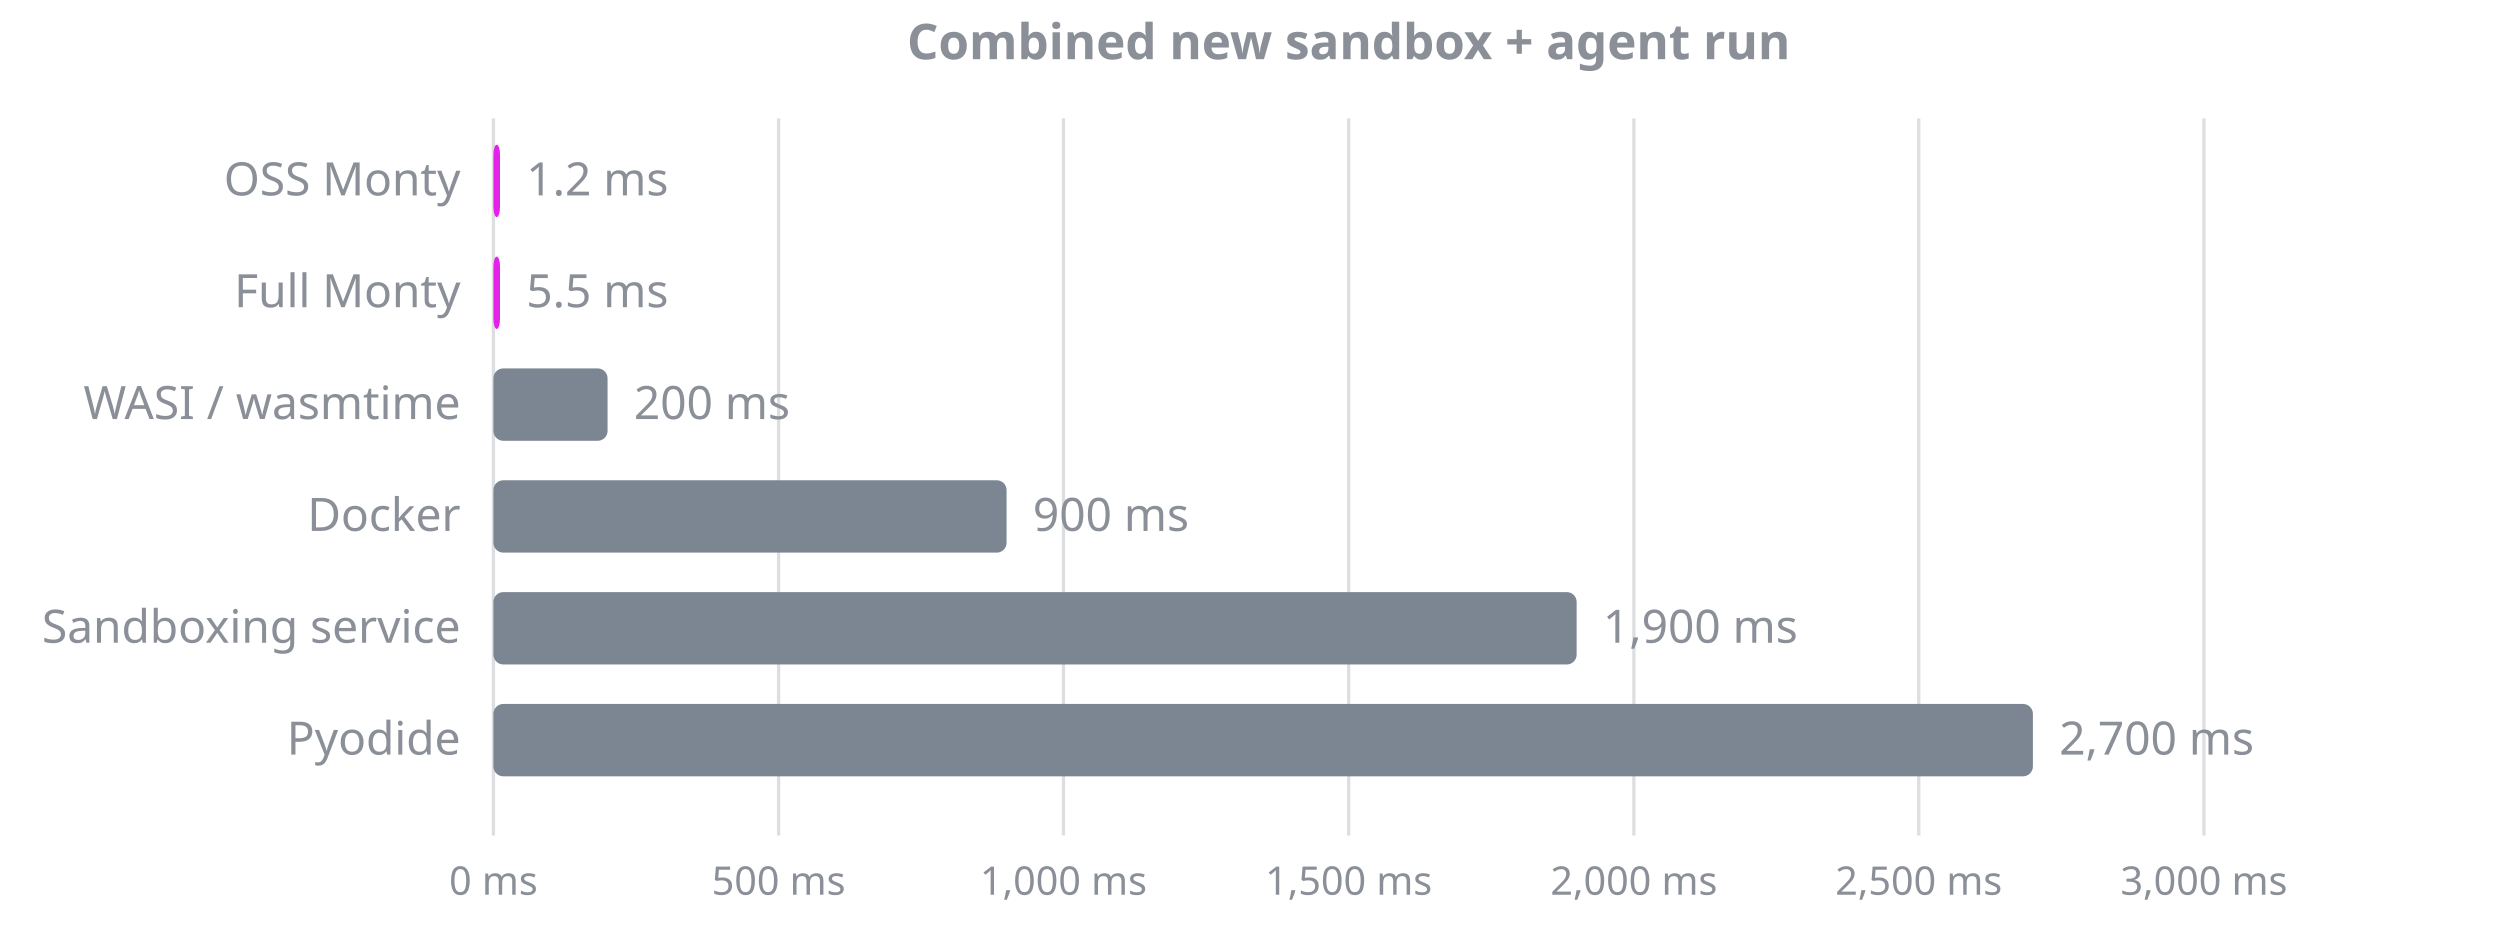
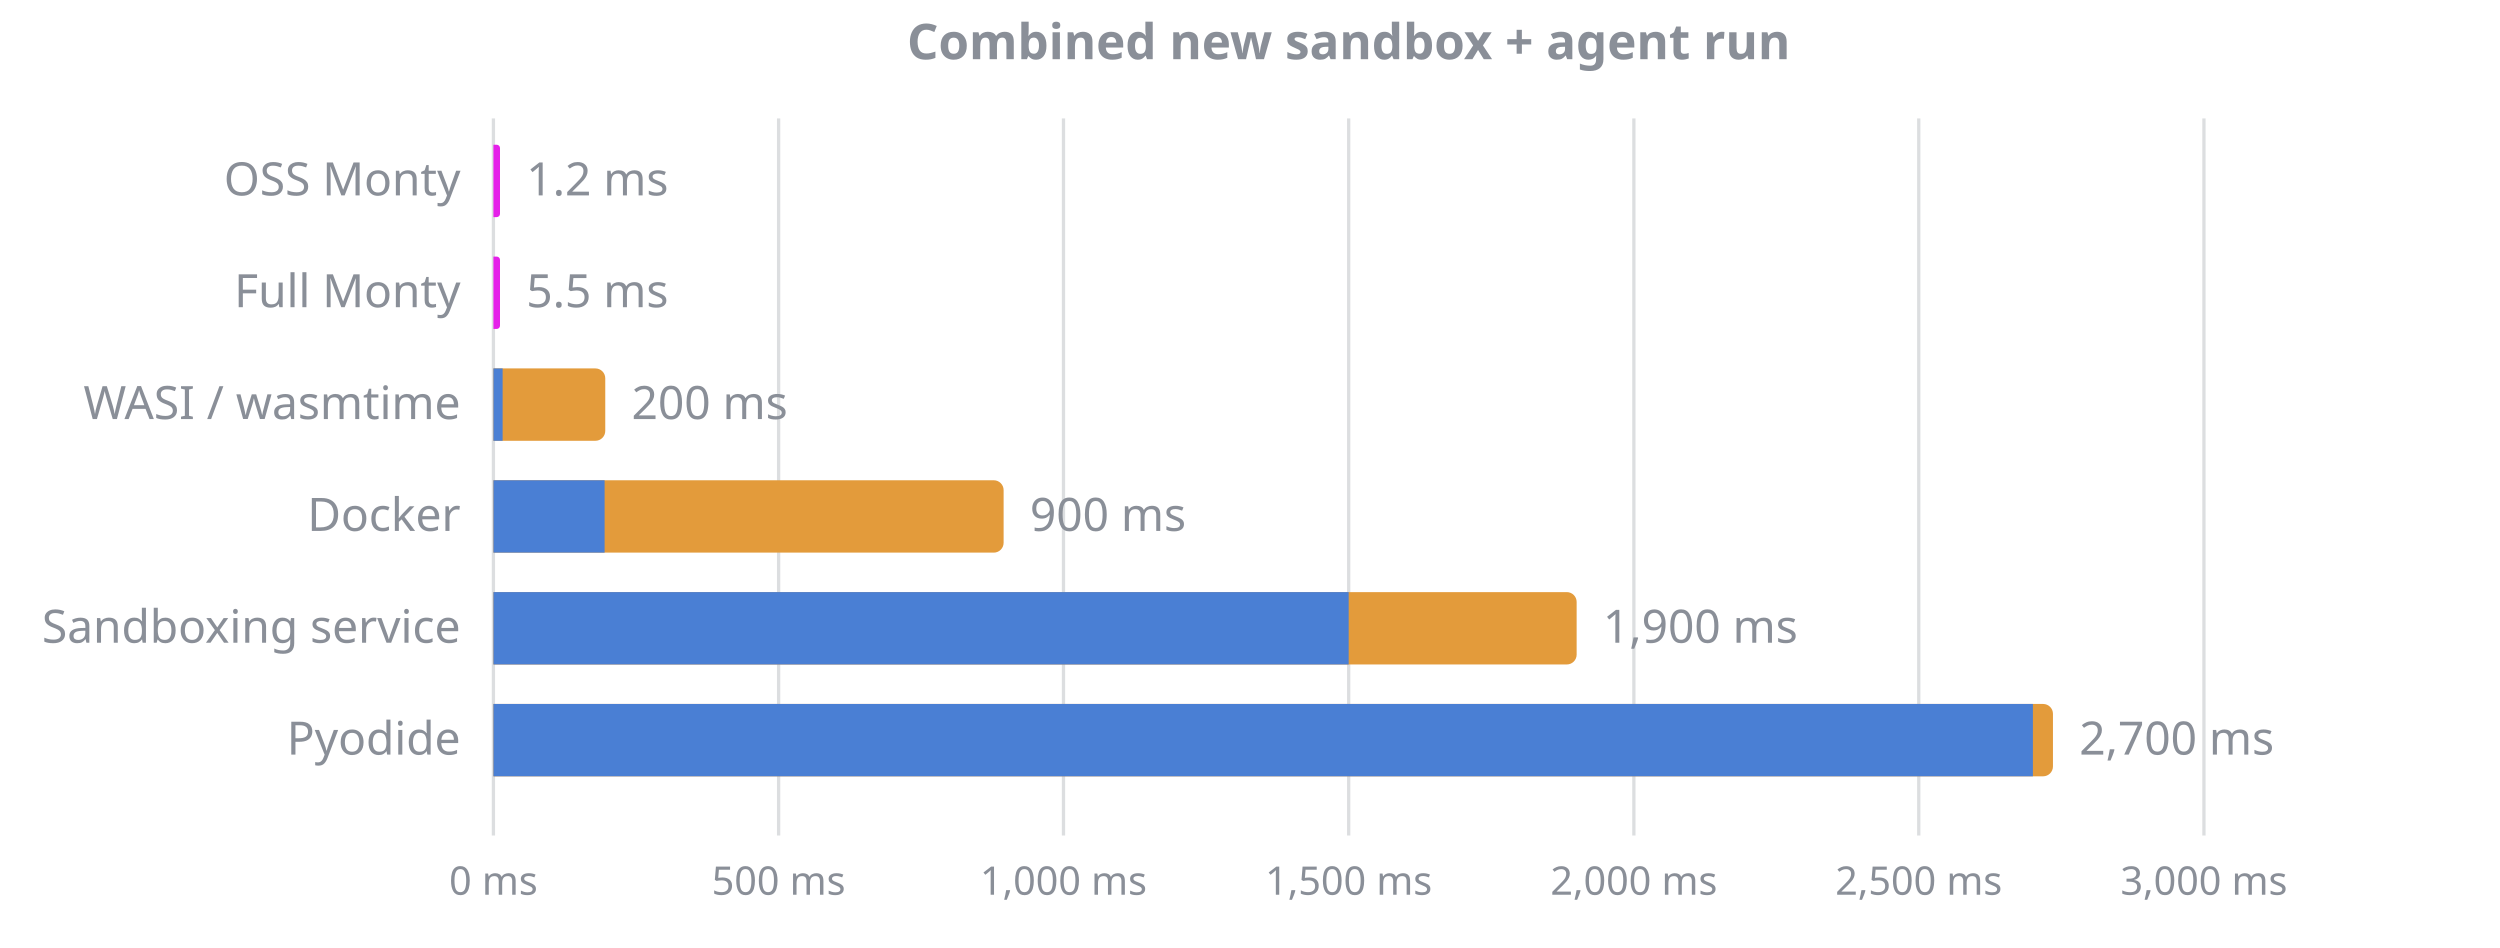
<svg xmlns="http://www.w3.org/2000/svg" width="760" height="288" viewBox="0 0 760 288" role="img" aria-labelledby="title">
  <text x="410.0" y="18" text-anchor="middle" fill="#8a8f98" font-size="15" font-weight="600" font-family="ui-sans-serif, system-ui, sans-serif">Combined new sandbox + agent run</text>
  <line x1="150.0" y1="36" x2="150.0" y2="254" stroke="#8a8f98" stroke-opacity="0.3" />
  <text x="150.0" y="272" text-anchor="middle" fill="#8a8f98" font-size="12" font-family="ui-sans-serif, system-ui, sans-serif">0 ms</text>
  <line x1="236.7" y1="36" x2="236.7" y2="254" stroke="#8a8f98" stroke-opacity="0.3" />
  <text x="236.7" y="272" text-anchor="middle" fill="#8a8f98" font-size="12" font-family="ui-sans-serif, system-ui, sans-serif">500 ms</text>
  <line x1="323.3" y1="36" x2="323.3" y2="254" stroke="#8a8f98" stroke-opacity="0.3" />
  <text x="323.3" y="272" text-anchor="middle" fill="#8a8f98" font-size="12" font-family="ui-sans-serif, system-ui, sans-serif">1,000 ms</text>
  <line x1="410.0" y1="36" x2="410.0" y2="254" stroke="#8a8f98" stroke-opacity="0.3" />
  <text x="410.0" y="272" text-anchor="middle" fill="#8a8f98" font-size="12" font-family="ui-sans-serif, system-ui, sans-serif">1,500 ms</text>
  <line x1="496.7" y1="36" x2="496.7" y2="254" stroke="#8a8f98" stroke-opacity="0.3" />
  <text x="496.7" y="272" text-anchor="middle" fill="#8a8f98" font-size="12" font-family="ui-sans-serif, system-ui, sans-serif">2,000 ms</text>
  <line x1="583.3" y1="36" x2="583.3" y2="254" stroke="#8a8f98" stroke-opacity="0.3" />
  <text x="583.3" y="272" text-anchor="middle" fill="#8a8f98" font-size="12" font-family="ui-sans-serif, system-ui, sans-serif">2,500 ms</text>
  <line x1="670.0" y1="36" x2="670.0" y2="254" stroke="#8a8f98" stroke-opacity="0.3" />
  <text x="670.0" y="272" text-anchor="middle" fill="#8a8f98" font-size="12" font-family="ui-sans-serif, system-ui, sans-serif">3,000 ms</text>
  <text x="140" y="59.4" text-anchor="end" fill="#8a8f98" font-size="14" font-family="ui-sans-serif, system-ui, sans-serif">OSS Monty</text>
-   <rect x="150" y="44" width="2.0" height="22" rx="3" fill="#e520e9" />
+   <path d="M150,44 H151.0 A1.0,1.0 0 0 1 152.0,45.0 V65.0 A1.0,1.0 0 0 1 151.0,66 H150 Z" fill="#e520e9" />
  <text x="160.0" y="59.4" fill="#8a8f98" font-size="14" font-family="ui-sans-serif, system-ui, sans-serif">1.2 ms</text>
  <text x="140" y="93.4" text-anchor="end" fill="#8a8f98" font-size="14" font-family="ui-sans-serif, system-ui, sans-serif">Full Monty</text>
-   <rect x="150" y="78" width="2.0" height="22" rx="3" fill="#e520e9" />
+   <path d="M150,78 H151.0 A1.0,1.0 0 0 1 152.0,79.0 V99.0 A1.0,1.0 0 0 1 151.0,100 H150 Z" fill="#e520e9" />
  <text x="160.0" y="93.4" fill="#8a8f98" font-size="14" font-family="ui-sans-serif, system-ui, sans-serif">5.5 ms</text>
  <text x="140" y="127.4" text-anchor="end" fill="#8a8f98" font-size="14" font-family="ui-sans-serif, system-ui, sans-serif">WASI / wasmtime</text>
-   <rect x="150" y="112" width="34.7" height="22" rx="3" fill="#7c8592" />
-   <text x="192.7" y="127.4" fill="#8a8f98" font-size="14" font-family="ui-sans-serif, system-ui, sans-serif">200 ms</text>
+   <path d="M150,112 H181.0 A3.0,3.0 0 0 1 184.0,115.0 V131.0 A3.0,3.0 0 0 1 181.0,134 H150 Z" fill="#e39b3b" />
+   <rect x="150" y="112" width="2.8" height="22" fill="#4a7fd4" />
+   <text x="192.0" y="127.4" fill="#8a8f98" font-size="14" font-family="ui-sans-serif, system-ui, sans-serif">200 ms</text>
  <text x="140" y="161.4" text-anchor="end" fill="#8a8f98" font-size="14" font-family="ui-sans-serif, system-ui, sans-serif">Docker</text>
-   <rect x="150" y="146" width="156.0" height="22" rx="3" fill="#7c8592" />
-   <text x="314.0" y="161.4" fill="#8a8f98" font-size="14" font-family="ui-sans-serif, system-ui, sans-serif">900 ms</text>
+   <path d="M150,146 H302.1 A3.0,3.0 0 0 1 305.1,149.0 V165.0 A3.0,3.0 0 0 1 302.1,168 H150 Z" fill="#e39b3b" />
+   <rect x="150" y="146" width="33.8" height="22" fill="#4a7fd4" />
+   <text x="313.1" y="161.4" fill="#8a8f98" font-size="14" font-family="ui-sans-serif, system-ui, sans-serif">900 ms</text>
  <text x="140" y="195.4" text-anchor="end" fill="#8a8f98" font-size="14" font-family="ui-sans-serif, system-ui, sans-serif">Sandboxing service</text>
-   <rect x="150" y="180" width="329.3" height="22" rx="3" fill="#7c8592" />
+   <path d="M150,180 H476.3 A3.0,3.0 0 0 1 479.3,183.0 V199.0 A3.0,3.0 0 0 1 476.3,202 H150 Z" fill="#e39b3b" />
+   <rect x="150" y="180" width="260.0" height="22" fill="#4a7fd4" />
  <text x="487.3" y="195.4" fill="#8a8f98" font-size="14" font-family="ui-sans-serif, system-ui, sans-serif">1,900 ms</text>
  <text x="140" y="229.4" text-anchor="end" fill="#8a8f98" font-size="14" font-family="ui-sans-serif, system-ui, sans-serif">Pyodide</text>
-   <rect x="150" y="214" width="468.0" height="22" rx="3" fill="#7c8592" />
-   <text x="626.0" y="229.4" fill="#8a8f98" font-size="14" font-family="ui-sans-serif, system-ui, sans-serif">2,700 ms</text>
+   <path d="M150,214 H621.1 A3.0,3.0 0 0 1 624.1,217.0 V233.0 A3.0,3.0 0 0 1 621.1,236 H150 Z" fill="#e39b3b" />
+   <rect x="150" y="214" width="468.0" height="22" fill="#4a7fd4" />
+   <text x="632.1" y="229.4" fill="#8a8f98" font-size="14" font-family="ui-sans-serif, system-ui, sans-serif">2,700 ms</text>
</svg>
